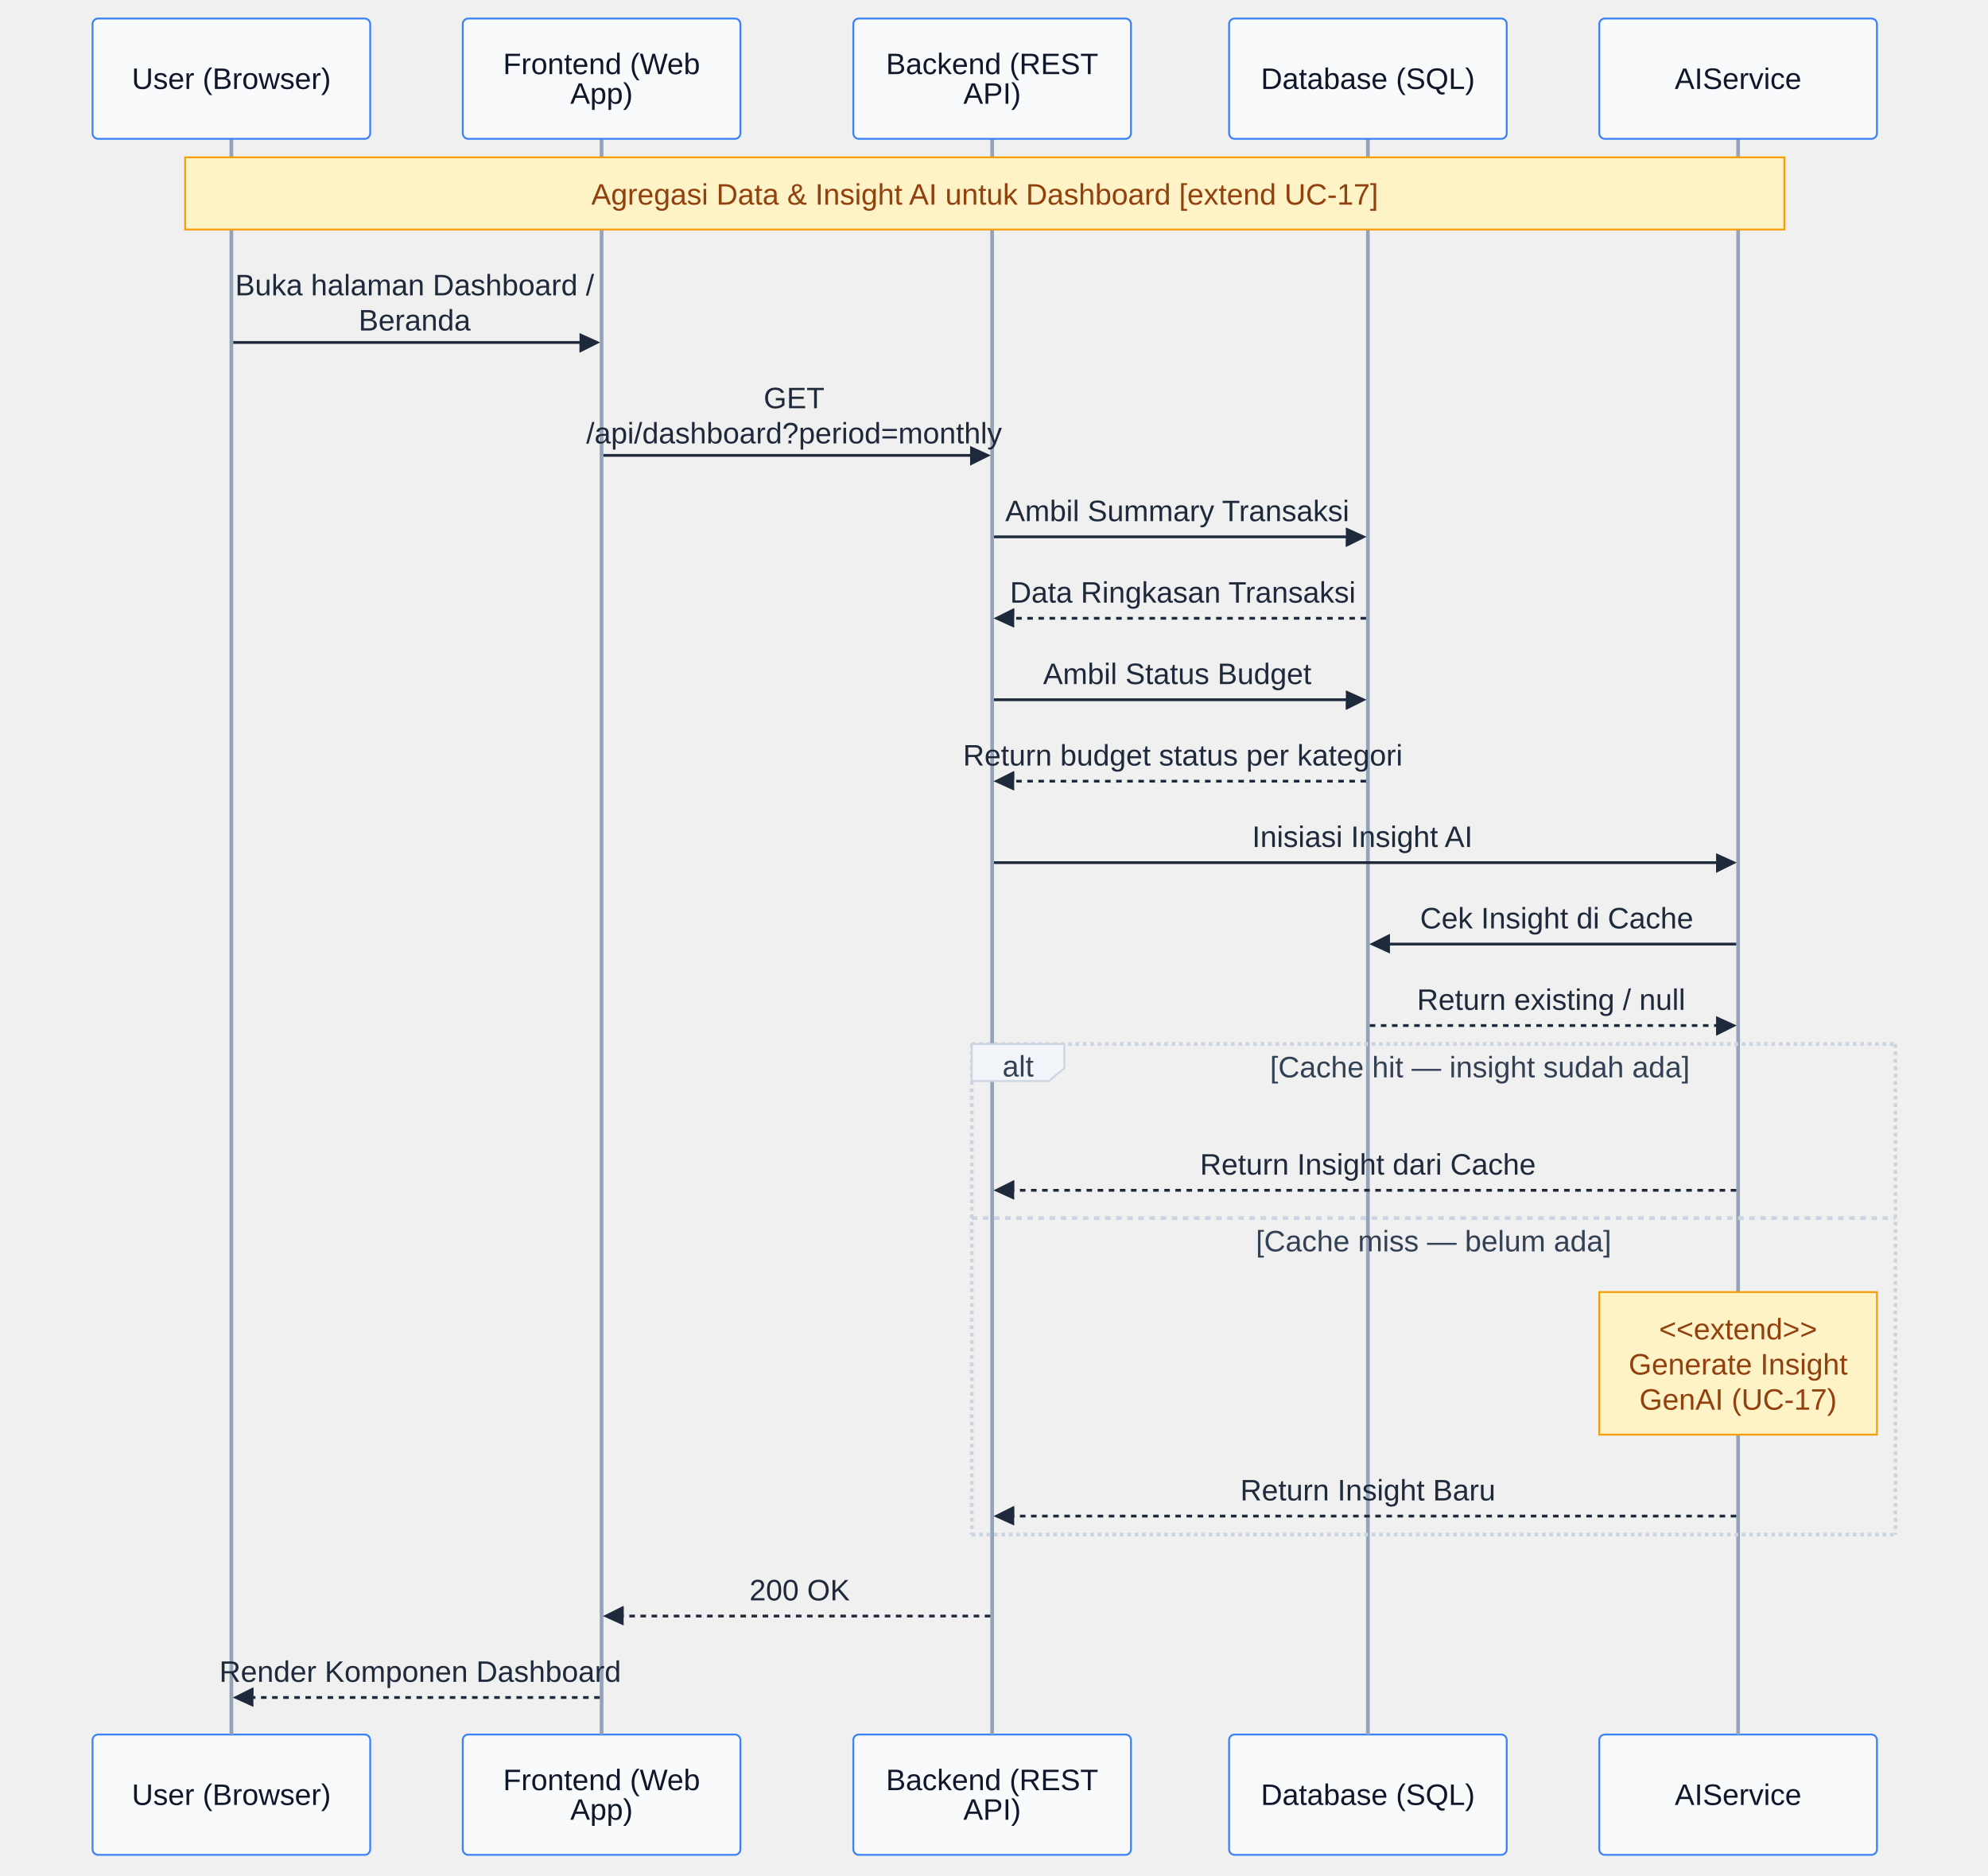
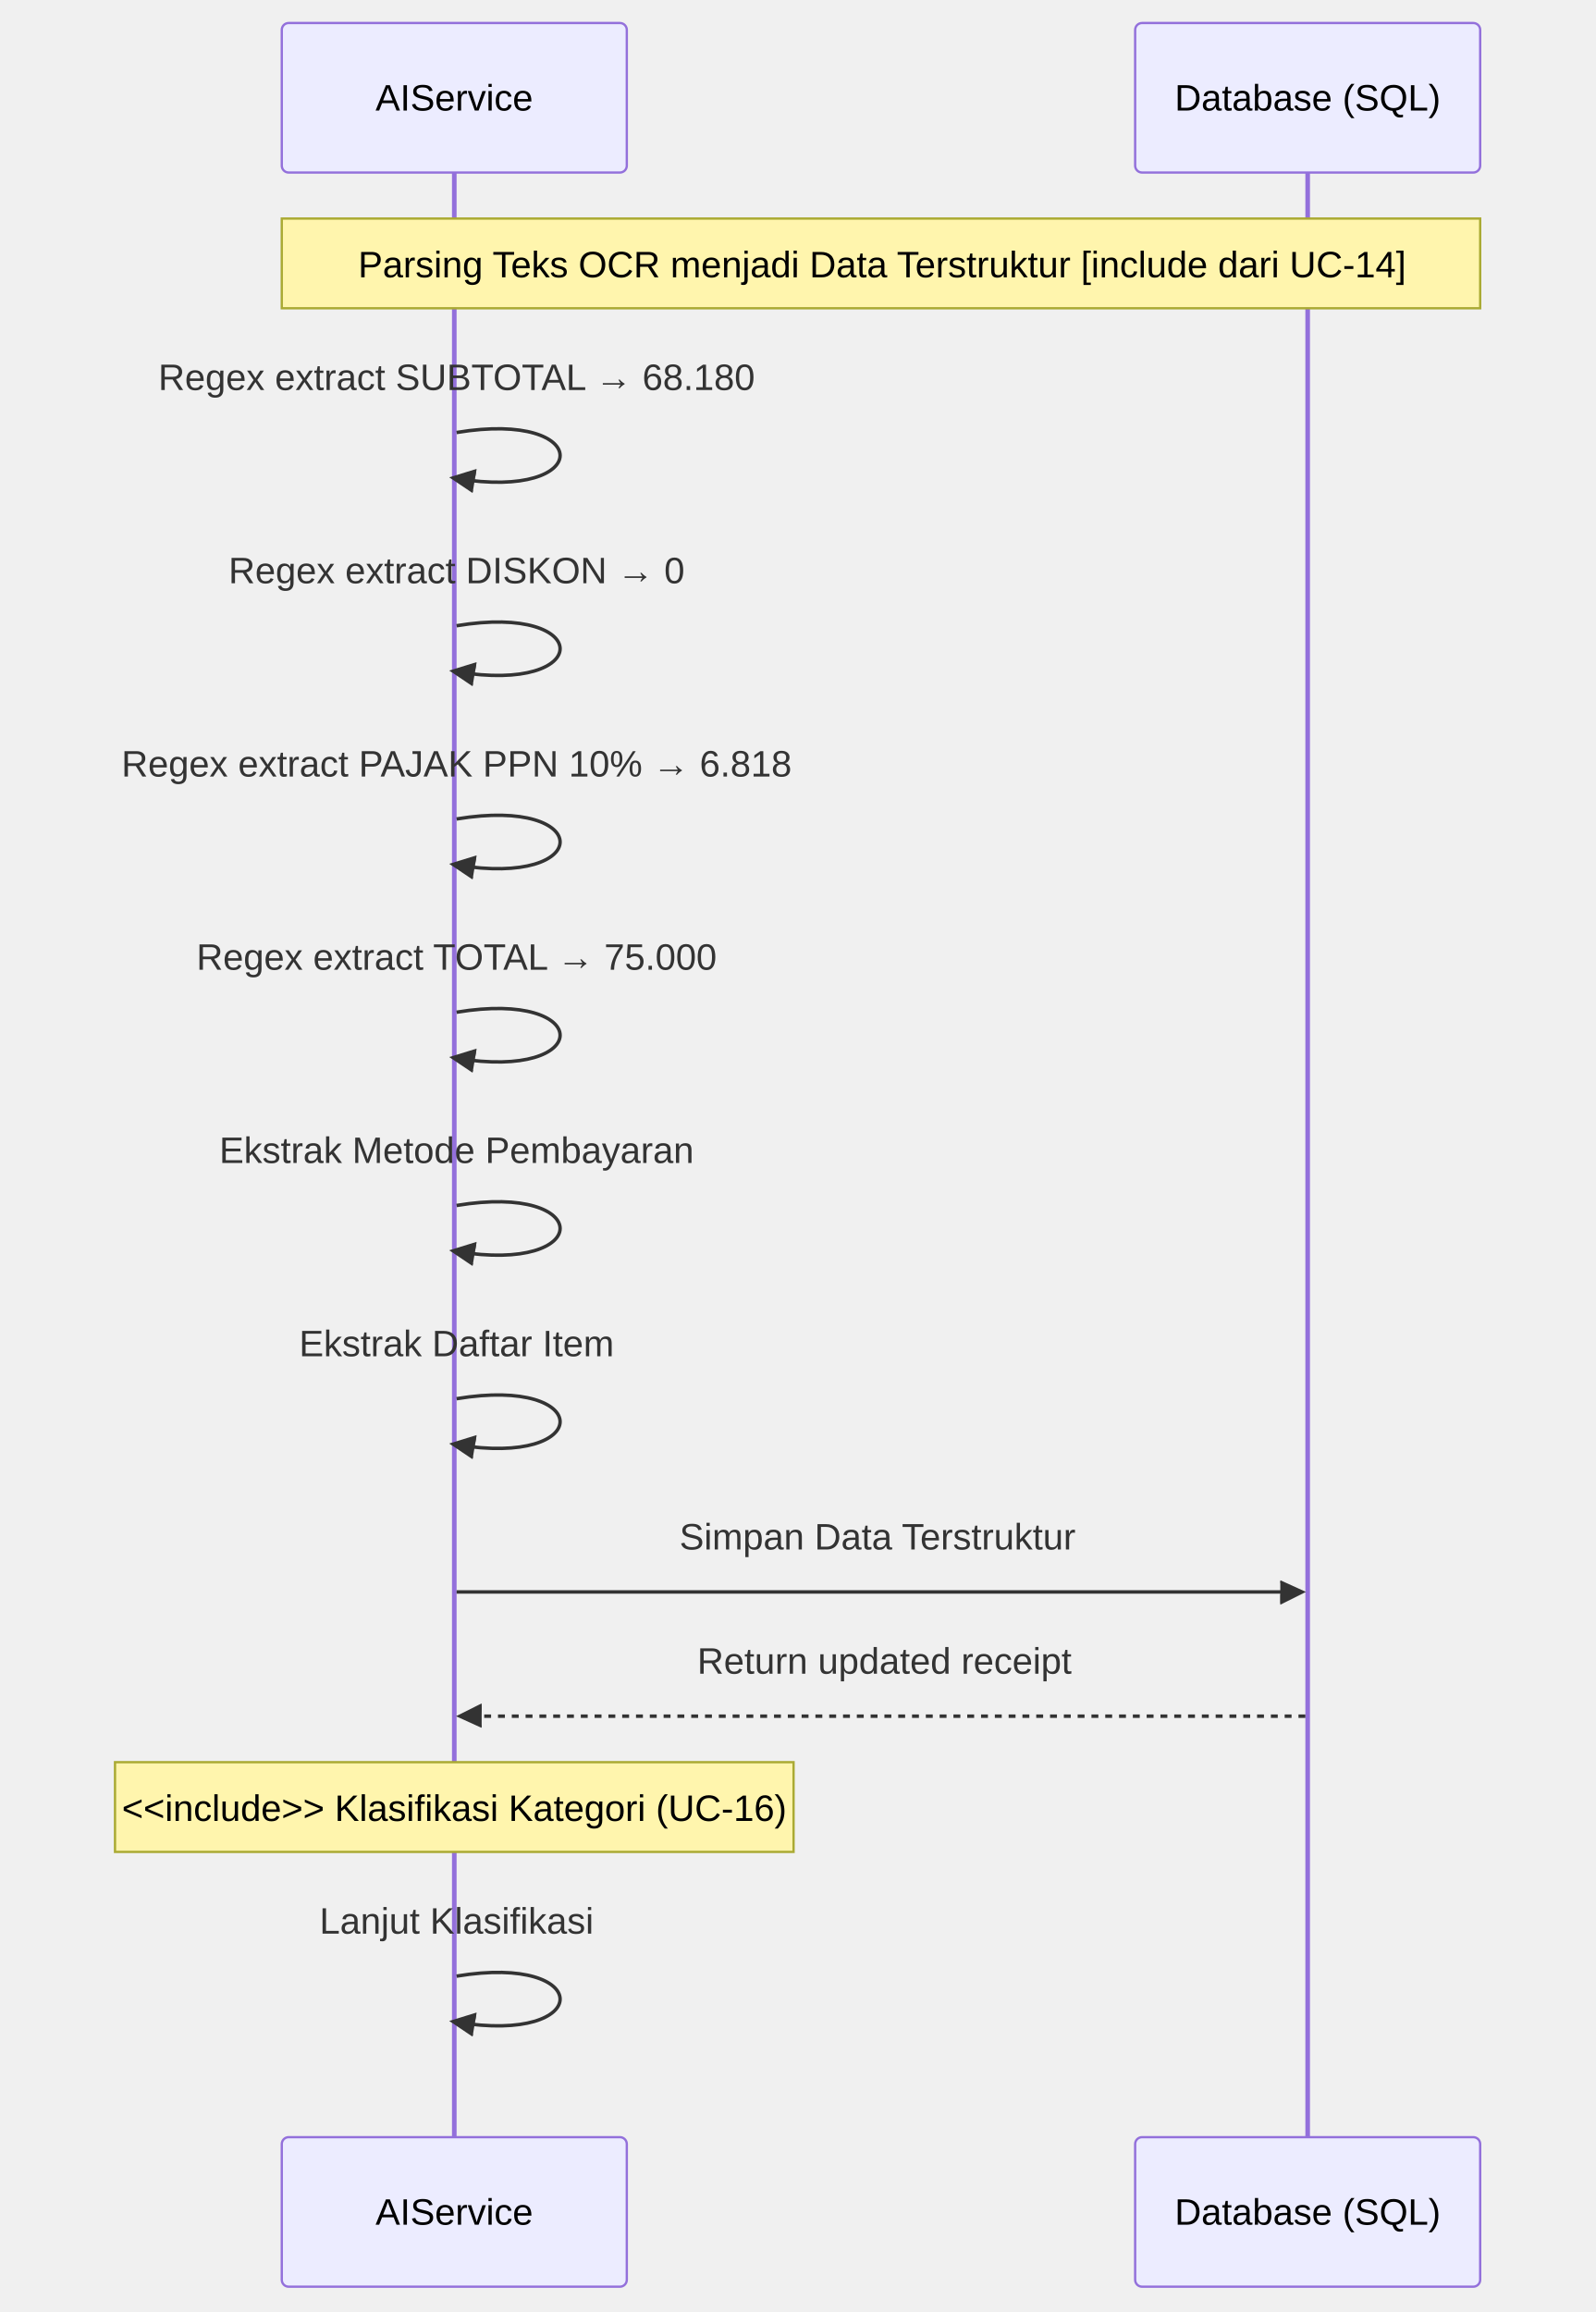
- <svg xmlns="http://www.w3.org/2000/svg" id="my-svg" width="100%" style="max-width: 1074px; background-color: transparent;" viewBox="-50 -10 1074 1013" role="graphics-document document" aria-roledescription="sequence">
+ <svg xmlns="http://www.w3.org/2000/svg" id="my-svg" width="693.5" style="max-width: 693.5px; background-color: transparent;" viewBox="-122.5 -10 693.5 1005" role="graphics-document document" aria-roledescription="sequence">
  <g>
-     <rect x="814" y="927" fill="#eaeaea" stroke="#666" width="150" height="65" name="AI" rx="3" ry="3" class="actor actor-bottom" />
-     <text x="889" y="959.5" dominant-baseline="central" alignment-baseline="central" class="actor actor-box" style="text-anchor: middle; font-size: 16px; font-weight: 400;">
-       <tspan x="889" dy="0">AIService</tspan>
+     <rect x="371" y="919" fill="#eaeaea" stroke="#666" width="150" height="65" name="DB" rx="3" ry="3" class="actor actor-bottom" />
+     <text x="446" y="951.5" dominant-baseline="central" alignment-baseline="central" class="actor actor-box" style="text-anchor: middle; font-size: 16px; font-weight: 400;">
+       <tspan x="446" dy="0">Database (SQL)</tspan>
    </text>
  </g>
  <g>
-     <rect x="614" y="927" fill="#eaeaea" stroke="#666" width="150" height="65" name="DB" rx="3" ry="3" class="actor actor-bottom" />
-     <text x="689" y="959.5" dominant-baseline="central" alignment-baseline="central" class="actor actor-box" style="text-anchor: middle; font-size: 16px; font-weight: 400;">
-       <tspan x="689" dy="0">Database (SQL)</tspan>
+     <rect x="0" y="919" fill="#eaeaea" stroke="#666" width="150" height="65" name="AI" rx="3" ry="3" class="actor actor-bottom" />
+     <text x="75" y="951.5" dominant-baseline="central" alignment-baseline="central" class="actor actor-box" style="text-anchor: middle; font-size: 16px; font-weight: 400;">
+       <tspan x="75" dy="0">AIService</tspan>
    </text>
  </g>
  <g>
-     <rect x="411" y="927" fill="#eaeaea" stroke="#666" width="150" height="65" name="Server" rx="3" ry="3" class="actor actor-bottom" />
-     <text x="486" y="959.5" dominant-baseline="central" alignment-baseline="central" class="actor actor-box" style="text-anchor: middle; font-size: 16px; font-weight: 400;">
-       <tspan x="486" dy="-8">Backend (REST</tspan>
-     </text>
-     <text x="486" y="959.5" dominant-baseline="central" alignment-baseline="central" class="actor actor-box" style="text-anchor: middle; font-size: 16px; font-weight: 400;">
-       <tspan x="486" dy="8">API)</tspan>
-     </text>
-   </g>
-   <g>
-     <rect x="200" y="927" fill="#eaeaea" stroke="#666" width="150" height="65" name="UI" rx="3" ry="3" class="actor actor-bottom" />
-     <text x="275" y="959.5" dominant-baseline="central" alignment-baseline="central" class="actor actor-box" style="text-anchor: middle; font-size: 16px; font-weight: 400;">
-       <tspan x="275" dy="-8">Frontend (Web</tspan>
-     </text>
-     <text x="275" y="959.5" dominant-baseline="central" alignment-baseline="central" class="actor actor-box" style="text-anchor: middle; font-size: 16px; font-weight: 400;">
-       <tspan x="275" dy="8">App)</tspan>
-     </text>
-   </g>
-   <g>
-     <rect x="0" y="927" fill="#eaeaea" stroke="#666" width="150" height="65" name="User" rx="3" ry="3" class="actor actor-bottom" />
-     <text x="75" y="959.5" dominant-baseline="central" alignment-baseline="central" class="actor actor-box" style="text-anchor: middle; font-size: 16px; font-weight: 400;">
-       <tspan x="75" dy="0">User (Browser)</tspan>
-     </text>
-   </g>
-   <g>
-     <line id="actor4" x1="889" y1="65" x2="889" y2="927" class="actor-line 200" stroke-width="0.5px" stroke="#999" name="AI" data-et="life-line" data-id="AI" />
-     <g id="root-4" data-et="participant" data-type="participant" data-id="AI">
-       <rect x="814" y="0" fill="#eaeaea" stroke="#666" width="150" height="65" name="AI" rx="3" ry="3" class="actor actor-top" />
-       <text x="889" y="32.5" dominant-baseline="central" alignment-baseline="central" class="actor actor-box" style="text-anchor: middle; font-size: 16px; font-weight: 400;">
-         <tspan x="889" dy="0">AIService</tspan>
+     <line id="actor1" x1="446" y1="65" x2="446" y2="919" class="actor-line 200" stroke-width="0.5px" stroke="#999" name="DB" data-et="life-line" data-id="DB" />
+     <g id="root-1" data-et="participant" data-type="participant" data-id="DB">
+       <rect x="371" y="0" fill="#eaeaea" stroke="#666" width="150" height="65" name="DB" rx="3" ry="3" class="actor actor-top" />
+       <text x="446" y="32.5" dominant-baseline="central" alignment-baseline="central" class="actor actor-box" style="text-anchor: middle; font-size: 16px; font-weight: 400;">
+         <tspan x="446" dy="0">Database (SQL)</tspan>
      </text>
    </g>
  </g>
  <g>
-     <line id="actor3" x1="689" y1="65" x2="689" y2="927" class="actor-line 200" stroke-width="0.5px" stroke="#999" name="DB" data-et="life-line" data-id="DB" />
-     <g id="root-3" data-et="participant" data-type="participant" data-id="DB">
-       <rect x="614" y="0" fill="#eaeaea" stroke="#666" width="150" height="65" name="DB" rx="3" ry="3" class="actor actor-top" />
-       <text x="689" y="32.5" dominant-baseline="central" alignment-baseline="central" class="actor actor-box" style="text-anchor: middle; font-size: 16px; font-weight: 400;">
-         <tspan x="689" dy="0">Database (SQL)</tspan>
+     <line id="actor0" x1="75" y1="65" x2="75" y2="919" class="actor-line 200" stroke-width="0.5px" stroke="#999" name="AI" data-et="life-line" data-id="AI" />
+     <g id="root-0" data-et="participant" data-type="participant" data-id="AI">
+       <rect x="0" y="0" fill="#eaeaea" stroke="#666" width="150" height="65" name="AI" rx="3" ry="3" class="actor actor-top" />
+       <text x="75" y="32.5" dominant-baseline="central" alignment-baseline="central" class="actor actor-box" style="text-anchor: middle; font-size: 16px; font-weight: 400;">
+         <tspan x="75" dy="0">AIService</tspan>
      </text>
    </g>
  </g>
-   <g>
-     <line id="actor2" x1="486" y1="65" x2="486" y2="927" class="actor-line 200" stroke-width="0.5px" stroke="#999" name="Server" data-et="life-line" data-id="Server" />
-     <g id="root-2" data-et="participant" data-type="participant" data-id="Server">
-       <rect x="411" y="0" fill="#eaeaea" stroke="#666" width="150" height="65" name="Server" rx="3" ry="3" class="actor actor-top" />
-       <text x="486" y="32.5" dominant-baseline="central" alignment-baseline="central" class="actor actor-box" style="text-anchor: middle; font-size: 16px; font-weight: 400;">
-         <tspan x="486" dy="-8">Backend (REST</tspan>
-       </text>
-       <text x="486" y="32.5" dominant-baseline="central" alignment-baseline="central" class="actor actor-box" style="text-anchor: middle; font-size: 16px; font-weight: 400;">
-         <tspan x="486" dy="8">API)</tspan>
-       </text>
-     </g>
-   </g>
-   <g>
-     <line id="actor1" x1="275" y1="65" x2="275" y2="927" class="actor-line 200" stroke-width="0.5px" stroke="#999" name="UI" data-et="life-line" data-id="UI" />
-     <g id="root-1" data-et="participant" data-type="participant" data-id="UI">
-       <rect x="200" y="0" fill="#eaeaea" stroke="#666" width="150" height="65" name="UI" rx="3" ry="3" class="actor actor-top" />
-       <text x="275" y="32.5" dominant-baseline="central" alignment-baseline="central" class="actor actor-box" style="text-anchor: middle; font-size: 16px; font-weight: 400;">
-         <tspan x="275" dy="-8">Frontend (Web</tspan>
-       </text>
-       <text x="275" y="32.5" dominant-baseline="central" alignment-baseline="central" class="actor actor-box" style="text-anchor: middle; font-size: 16px; font-weight: 400;">
-         <tspan x="275" dy="8">App)</tspan>
-       </text>
-     </g>
-   </g>
-   <g>
-     <line id="actor0" x1="75" y1="65" x2="75" y2="927" class="actor-line 200" stroke-width="0.5px" stroke="#999" name="User" data-et="life-line" data-id="User" />
-     <g id="root-0" data-et="participant" data-type="participant" data-id="User">
-       <rect x="0" y="0" fill="#eaeaea" stroke="#666" width="150" height="65" name="User" rx="3" ry="3" class="actor actor-top" />
-       <text x="75" y="32.5" dominant-baseline="central" alignment-baseline="central" class="actor actor-box" style="text-anchor: middle; font-size: 16px; font-weight: 400;">
-         <tspan x="75" dy="0">User (Browser)</tspan>
-       </text>
-     </g>
-   </g>
-   <style>#my-svg{font-family:"trebuchet ms",verdana,arial,sans-serif;font-size:16px;fill:#333;}@keyframes edge-animation-frame{from{stroke-dashoffset:0;}}@keyframes dash{to{stroke-dashoffset:0;}}#my-svg .edge-animation-slow{stroke-dasharray:9,5!important;stroke-dashoffset:900;animation:dash 50s linear infinite;stroke-linecap:round;}#my-svg .edge-animation-fast{stroke-dasharray:9,5!important;stroke-dashoffset:900;animation:dash 20s linear infinite;stroke-linecap:round;}#my-svg .error-icon{fill:#552222;}#my-svg .error-text{fill:#552222;stroke:#552222;}#my-svg .edge-thickness-normal{stroke-width:1px;}#my-svg .edge-thickness-thick{stroke-width:3.5px;}#my-svg .edge-pattern-solid{stroke-dasharray:0;}#my-svg .edge-thickness-invisible{stroke-width:0;fill:none;}#my-svg .edge-pattern-dashed{stroke-dasharray:3;}#my-svg .edge-pattern-dotted{stroke-dasharray:2;}#my-svg .marker{fill:#64748b;stroke:#64748b;}#my-svg .marker.cross{stroke:#64748b;}#my-svg svg{font-family:"trebuchet ms",verdana,arial,sans-serif;font-size:16px;}#my-svg p{margin:0;}#my-svg .actor{stroke:#3b82f6;fill:#f8fafc;stroke-width:1;}#my-svg rect.actor.outer-path[data-look="neo"]{filter:drop-shadow(1px 2px 2px rgba(185, 185, 185, 1));}#my-svg rect.note[data-look="neo"]{stroke:#f59e0b;fill:#fef3c7;filter:drop-shadow(1px 2px 2px rgba(185, 185, 185, 1));}#my-svg text.actor&gt;tspan{fill:#0f172a;stroke:none;}#my-svg .actor-line{stroke:#94a3b8;}#my-svg .innerArc{stroke-width:1.5;stroke-dasharray:none;}#my-svg .messageLine0{stroke-width:1.5;stroke-dasharray:none;stroke:#1e293b;}#my-svg .messageLine1{stroke-width:1.5;stroke-dasharray:2,2;stroke:#1e293b;}#my-svg [id$="-arrowhead"] path{fill:#1e293b;stroke:#1e293b;}#my-svg .sequenceNumber{fill:white;}#my-svg [id$="-sequencenumber"]{fill:#1e293b;}#my-svg [id$="-crosshead"] path{fill:#1e293b;stroke:#1e293b;}#my-svg .messageText{fill:#1e293b;stroke:none;}#my-svg .labelBox{stroke:#cbd5e1;fill:#f1f5f9;filter:none;}#my-svg .labelText,#my-svg .labelText&gt;tspan{fill:#334155;stroke:none;}#my-svg .loopText,#my-svg .loopText&gt;tspan{fill:#334155;stroke:none;}#my-svg .loopLine{stroke-width:2px;stroke-dasharray:2,2;stroke:#cbd5e1;fill:#cbd5e1;}#my-svg .note{stroke:#f59e0b;fill:#fef3c7;}#my-svg .noteText,#my-svg .noteText&gt;tspan{fill:#92400e;stroke:none;font-weight:normal;}#my-svg .activation0{fill:#ede9fe;stroke:#7c3aed;}#my-svg .activation1{fill:#ede9fe;stroke:#7c3aed;}#my-svg .activation2{fill:#ede9fe;stroke:#7c3aed;}#my-svg .actorPopupMenu{position:absolute;}#my-svg .actorPopupMenuPanel{position:absolute;fill:#f8fafc;box-shadow:0px 8px 16px 0px rgba(0,0,0,0.2);filter:drop-shadow(3px 5px 2px rgb(0 0 0 / 0.4));}#my-svg .actor-man circle,#my-svg line{fill:#f8fafc;stroke-width:2px;}#my-svg g rect.rect{filter:drop-shadow(1px 2px 2px rgba(185, 185, 185, 1));stroke:#9370DB;}#my-svg .node .neo-node{stroke:#9370DB;}#my-svg [data-look="neo"].node rect,#my-svg [data-look="neo"].cluster rect,#my-svg [data-look="neo"].node polygon{stroke:#9370DB;filter:drop-shadow(1px 2px 2px rgba(185, 185, 185, 1));}#my-svg [data-look="neo"].node path{stroke:#9370DB;stroke-width:1px;}#my-svg [data-look="neo"].node .outer-path{filter:drop-shadow(1px 2px 2px rgba(185, 185, 185, 1));}#my-svg [data-look="neo"].node .neo-line path{stroke:#9370DB;filter:none;}#my-svg [data-look="neo"].node circle{stroke:#9370DB;filter:drop-shadow(1px 2px 2px rgba(185, 185, 185, 1));}#my-svg [data-look="neo"].node circle .state-start{fill:#000000;}#my-svg [data-look="neo"].icon-shape .icon{fill:#9370DB;filter:drop-shadow(1px 2px 2px rgba(185, 185, 185, 1));}#my-svg [data-look="neo"].icon-shape .icon-neo path{stroke:#9370DB;filter:drop-shadow(1px 2px 2px rgba(185, 185, 185, 1));}#my-svg :root{--mermaid-font-family:"trebuchet ms",verdana,arial,sans-serif;}</style>
+   <style>#my-svg{font-family:"trebuchet ms",verdana,arial,sans-serif;font-size:16px;fill:#333;}@keyframes edge-animation-frame{from{stroke-dashoffset:0;}}@keyframes dash{to{stroke-dashoffset:0;}}#my-svg .edge-animation-slow{stroke-dasharray:9,5!important;stroke-dashoffset:900;animation:dash 50s linear infinite;stroke-linecap:round;}#my-svg .edge-animation-fast{stroke-dasharray:9,5!important;stroke-dashoffset:900;animation:dash 20s linear infinite;stroke-linecap:round;}#my-svg .error-icon{fill:#552222;}#my-svg .error-text{fill:#552222;stroke:#552222;}#my-svg .edge-thickness-normal{stroke-width:1px;}#my-svg .edge-thickness-thick{stroke-width:3.5px;}#my-svg .edge-pattern-solid{stroke-dasharray:0;}#my-svg .edge-thickness-invisible{stroke-width:0;fill:none;}#my-svg .edge-pattern-dashed{stroke-dasharray:3;}#my-svg .edge-pattern-dotted{stroke-dasharray:2;}#my-svg .marker{fill:#333333;stroke:#333333;}#my-svg .marker.cross{stroke:#333333;}#my-svg svg{font-family:"trebuchet ms",verdana,arial,sans-serif;font-size:16px;}#my-svg p{margin:0;}#my-svg .actor{stroke:#9370DB;fill:#ECECFF;stroke-width:1;}#my-svg rect.actor.outer-path[data-look="neo"]{filter:drop-shadow(1px 2px 2px rgba(185, 185, 185, 1));}#my-svg rect.note[data-look="neo"]{stroke:#aaaa33;fill:#fff5ad;filter:drop-shadow(1px 2px 2px rgba(185, 185, 185, 1));}#my-svg text.actor&gt;tspan{fill:black;stroke:none;}#my-svg .actor-line{stroke:#9370DB;}#my-svg .innerArc{stroke-width:1.5;stroke-dasharray:none;}#my-svg .messageLine0{stroke-width:1.5;stroke-dasharray:none;stroke:#333;}#my-svg .messageLine1{stroke-width:1.5;stroke-dasharray:2,2;stroke:#333;}#my-svg [id$="-arrowhead"] path{fill:#333;stroke:#333;}#my-svg .sequenceNumber{fill:white;}#my-svg [id$="-sequencenumber"]{fill:#333;}#my-svg [id$="-crosshead"] path{fill:#333;stroke:#333;}#my-svg .messageText{fill:#333;stroke:none;}#my-svg .labelBox{stroke:#9370DB;fill:#ECECFF;filter:none;}#my-svg .labelText,#my-svg .labelText&gt;tspan{fill:black;stroke:none;}#my-svg .loopText,#my-svg .loopText&gt;tspan{fill:#991b1b;stroke:none;}#my-svg .loopLine{stroke-width:2px;stroke-dasharray:2,2;stroke:#9370DB;fill:#9370DB;}#my-svg .note{stroke:#aaaa33;fill:#fff5ad;}#my-svg .noteText,#my-svg .noteText&gt;tspan{fill:black;stroke:none;font-weight:normal;}#my-svg .activation0{fill:#f4f4f4;stroke:#666;}#my-svg .activation1{fill:#f4f4f4;stroke:#666;}#my-svg .activation2{fill:#f4f4f4;stroke:#666;}#my-svg .actorPopupMenu{position:absolute;}#my-svg .actorPopupMenuPanel{position:absolute;fill:#ECECFF;box-shadow:0px 8px 16px 0px rgba(0,0,0,0.2);filter:drop-shadow(3px 5px 2px rgb(0 0 0 / 0.4));}#my-svg .actor-man circle,#my-svg line{fill:#ECECFF;stroke-width:2px;}#my-svg g rect.rect{filter:drop-shadow(1px 2px 2px rgba(185, 185, 185, 1));stroke:#9370DB;}#my-svg .node .neo-node{stroke:#9370DB;}#my-svg [data-look="neo"].node rect,#my-svg [data-look="neo"].cluster rect,#my-svg [data-look="neo"].node polygon{stroke:#9370DB;filter:drop-shadow(1px 2px 2px rgba(185, 185, 185, 1));}#my-svg [data-look="neo"].node path{stroke:#9370DB;stroke-width:1px;}#my-svg [data-look="neo"].node .outer-path{filter:drop-shadow(1px 2px 2px rgba(185, 185, 185, 1));}#my-svg [data-look="neo"].node .neo-line path{stroke:#9370DB;filter:none;}#my-svg [data-look="neo"].node circle{stroke:#9370DB;filter:drop-shadow(1px 2px 2px rgba(185, 185, 185, 1));}#my-svg [data-look="neo"].node circle .state-start{fill:#000000;}#my-svg [data-look="neo"].icon-shape .icon{fill:#9370DB;filter:drop-shadow(1px 2px 2px rgba(185, 185, 185, 1));}#my-svg [data-look="neo"].icon-shape .icon-neo path{stroke:#9370DB;filter:drop-shadow(1px 2px 2px rgba(185, 185, 185, 1));}#my-svg :root{--mermaid-font-family:"trebuchet ms",verdana,arial,sans-serif;}</style>
  <g />
  <defs>
    <symbol id="my-svg-computer" width="24" height="24">
      <path transform="scale(.5)" d="M2 2v13h20v-13h-20zm18 11h-16v-9h16v9zm-10.228 6l.466-1h3.524l.467 1h-4.457zm14.228 3h-24l2-6h2.104l-1.33 4h18.45l-1.297-4h2.073l2 6zm-5-10h-14v-7h14v7z" />
    </symbol>
  </defs>
  <defs>
    <symbol id="my-svg-database" fill-rule="evenodd" clip-rule="evenodd">
      <path transform="scale(.5)" d="M12.258.001l.256.004.255.005.253.008.251.01.249.012.247.015.246.016.242.019.241.02.239.023.236.024.233.027.231.028.229.031.225.032.223.034.22.036.217.038.214.04.211.041.208.043.205.045.201.046.198.048.194.05.191.051.187.053.183.054.18.056.175.057.172.059.168.06.163.061.16.063.155.064.15.066.074.033.073.033.071.034.07.034.069.035.068.035.067.035.066.035.064.036.064.036.062.036.06.036.06.037.058.037.058.037.055.038.055.038.053.038.052.038.051.039.05.039.048.039.047.039.045.04.044.04.043.04.041.04.04.041.039.041.037.041.036.041.034.041.033.042.032.042.03.042.029.042.027.042.026.043.024.043.023.043.021.043.02.043.018.044.017.043.015.044.013.044.012.044.011.045.009.044.007.045.006.045.004.045.002.045.001.045v17l-.001.045-.002.045-.004.045-.006.045-.007.045-.009.044-.011.045-.012.044-.013.044-.015.044-.017.043-.018.044-.02.043-.021.043-.023.043-.024.043-.026.043-.027.042-.029.042-.03.042-.032.042-.033.042-.034.041-.036.041-.037.041-.039.041-.04.041-.041.04-.043.04-.044.04-.045.04-.047.039-.048.039-.05.039-.051.039-.052.038-.053.038-.055.038-.055.038-.058.037-.058.037-.06.037-.06.036-.062.036-.064.036-.064.036-.066.035-.067.035-.068.035-.069.035-.07.034-.071.034-.073.033-.074.033-.15.066-.155.064-.16.063-.163.061-.168.06-.172.059-.175.057-.18.056-.183.054-.187.053-.191.051-.194.05-.198.048-.201.046-.205.045-.208.043-.211.041-.214.04-.217.038-.22.036-.223.034-.225.032-.229.031-.231.028-.233.027-.236.024-.239.023-.241.02-.242.019-.246.016-.247.015-.249.012-.251.01-.253.008-.255.005-.256.004-.258.001-.258-.001-.256-.004-.255-.005-.253-.008-.251-.01-.249-.012-.247-.015-.245-.016-.243-.019-.241-.02-.238-.023-.236-.024-.234-.027-.231-.028-.228-.031-.226-.032-.223-.034-.22-.036-.217-.038-.214-.04-.211-.041-.208-.043-.204-.045-.201-.046-.198-.048-.195-.05-.19-.051-.187-.053-.184-.054-.179-.056-.176-.057-.172-.059-.167-.06-.164-.061-.159-.063-.155-.064-.151-.066-.074-.033-.072-.033-.072-.034-.07-.034-.069-.035-.068-.035-.067-.035-.066-.035-.064-.036-.063-.036-.062-.036-.061-.036-.06-.037-.058-.037-.057-.037-.056-.038-.055-.038-.053-.038-.052-.038-.051-.039-.049-.039-.049-.039-.046-.039-.046-.04-.044-.04-.043-.04-.041-.04-.04-.041-.039-.041-.037-.041-.036-.041-.034-.041-.033-.042-.032-.042-.03-.042-.029-.042-.027-.042-.026-.043-.024-.043-.023-.043-.021-.043-.02-.043-.018-.044-.017-.043-.015-.044-.013-.044-.012-.044-.011-.045-.009-.044-.007-.045-.006-.045-.004-.045-.002-.045-.001-.045v-17l.001-.045.002-.045.004-.045.006-.045.007-.045.009-.044.011-.045.012-.044.013-.044.015-.044.017-.043.018-.044.02-.043.021-.043.023-.043.024-.043.026-.043.027-.042.029-.042.03-.042.032-.042.033-.042.034-.041.036-.041.037-.041.039-.041.04-.041.041-.04.043-.04.044-.04.046-.04.046-.039.049-.039.049-.039.051-.039.052-.038.053-.038.055-.038.056-.038.057-.037.058-.037.06-.037.061-.036.062-.036.063-.036.064-.036.066-.035.067-.035.068-.035.069-.035.07-.034.072-.034.072-.033.074-.033.151-.066.155-.064.159-.063.164-.061.167-.06.172-.059.176-.057.179-.056.184-.054.187-.053.19-.051.195-.05.198-.048.201-.046.204-.045.208-.043.211-.041.214-.04.217-.038.22-.036.223-.034.226-.032.228-.031.231-.028.234-.027.236-.024.238-.023.241-.02.243-.019.245-.016.247-.015.249-.012.251-.01.253-.008.255-.005.256-.004.258-.001.258.001zm-9.258 20.499v.01l.001.021.003.021.004.022.005.021.006.022.007.022.009.023.01.022.011.023.012.023.013.023.015.023.016.024.017.023.018.024.019.024.021.024.022.025.023.024.024.025.052.049.056.05.061.051.066.051.07.051.075.051.079.052.084.052.088.052.092.052.097.052.102.051.105.052.11.052.114.051.119.051.123.051.127.05.131.05.135.05.139.048.144.049.147.047.152.047.155.047.16.045.163.045.167.043.171.043.176.041.178.041.183.039.187.039.19.037.194.035.197.035.202.033.204.031.209.03.212.029.216.027.219.025.222.024.226.021.23.02.233.018.236.016.24.015.243.012.246.01.249.008.253.005.256.004.259.001.26-.001.257-.004.254-.005.25-.008.247-.011.244-.012.241-.014.237-.016.233-.018.231-.021.226-.021.224-.024.22-.026.216-.027.212-.028.21-.031.205-.031.202-.034.198-.034.194-.036.191-.037.187-.039.183-.04.179-.04.175-.042.172-.043.168-.044.163-.045.16-.046.155-.046.152-.047.148-.048.143-.049.139-.049.136-.05.131-.05.126-.05.123-.051.118-.052.114-.051.11-.052.106-.052.101-.052.096-.052.092-.052.088-.053.083-.051.079-.052.074-.052.07-.051.065-.051.06-.051.056-.05.051-.05.023-.024.023-.025.021-.024.02-.024.019-.024.018-.024.017-.024.015-.023.014-.024.013-.023.012-.023.01-.023.01-.022.008-.022.006-.022.006-.022.004-.022.004-.021.001-.021.001-.021v-4.127l-.077.055-.08.053-.083.054-.085.053-.087.052-.09.052-.093.051-.095.05-.097.05-.1.049-.102.049-.105.048-.106.047-.109.047-.111.046-.114.045-.115.045-.118.044-.12.043-.122.042-.124.042-.126.041-.128.04-.13.04-.132.038-.134.038-.135.037-.138.037-.139.035-.142.035-.143.034-.144.033-.147.032-.148.031-.15.03-.151.03-.153.029-.154.027-.156.027-.158.026-.159.025-.161.024-.162.023-.163.022-.165.021-.166.02-.167.019-.169.018-.169.017-.171.016-.173.015-.173.014-.175.013-.175.012-.177.011-.178.01-.179.008-.179.008-.181.006-.182.005-.182.004-.184.003-.184.002h-.37l-.184-.002-.184-.003-.182-.004-.182-.005-.181-.006-.179-.008-.179-.008-.178-.01-.176-.011-.176-.012-.175-.013-.173-.014-.172-.015-.171-.016-.17-.017-.169-.018-.167-.019-.166-.02-.165-.021-.163-.022-.162-.023-.161-.024-.159-.025-.157-.026-.156-.027-.155-.027-.153-.029-.151-.03-.15-.03-.148-.031-.146-.032-.145-.033-.143-.034-.141-.035-.14-.035-.137-.037-.136-.037-.134-.038-.132-.038-.13-.04-.128-.04-.126-.041-.124-.042-.122-.042-.12-.044-.117-.043-.116-.045-.113-.045-.112-.046-.109-.047-.106-.047-.105-.048-.102-.049-.1-.049-.097-.05-.095-.05-.093-.052-.09-.051-.087-.052-.085-.053-.083-.054-.08-.054-.077-.054v4.127zm0-5.654v.011l.001.021.003.021.004.021.005.022.006.022.007.022.009.022.01.022.011.023.012.023.013.023.015.024.016.023.017.024.018.024.019.024.021.024.022.024.023.025.024.024.052.05.056.05.061.05.066.051.07.051.075.052.079.051.084.052.088.052.092.052.097.052.102.052.105.052.11.051.114.051.119.052.123.05.127.051.131.05.135.049.139.049.144.048.147.048.152.047.155.046.16.045.163.045.167.044.171.042.176.042.178.04.183.04.187.038.19.037.194.036.197.034.202.033.204.032.209.03.212.028.216.027.219.025.222.024.226.022.23.02.233.018.236.016.24.014.243.012.246.01.249.008.253.006.256.003.259.001.26-.001.257-.003.254-.006.25-.008.247-.01.244-.012.241-.015.237-.016.233-.018.231-.02.226-.022.224-.024.22-.025.216-.027.212-.029.21-.03.205-.032.202-.033.198-.035.194-.036.191-.037.187-.039.183-.039.179-.041.175-.042.172-.043.168-.044.163-.045.16-.045.155-.047.152-.047.148-.048.143-.048.139-.05.136-.049.131-.05.126-.051.123-.051.118-.051.114-.052.11-.052.106-.052.101-.052.096-.052.092-.052.088-.052.083-.052.079-.052.074-.051.07-.052.065-.051.06-.05.056-.051.051-.049.023-.025.023-.024.021-.025.02-.024.019-.024.018-.024.017-.024.015-.023.014-.023.013-.024.012-.022.01-.023.01-.023.008-.022.006-.022.006-.022.004-.021.004-.022.001-.021.001-.021v-4.139l-.077.054-.08.054-.083.054-.085.052-.087.053-.09.051-.093.051-.095.051-.097.05-.1.049-.102.049-.105.048-.106.047-.109.047-.111.046-.114.045-.115.044-.118.044-.12.044-.122.042-.124.042-.126.041-.128.04-.13.039-.132.039-.134.038-.135.037-.138.036-.139.036-.142.035-.143.033-.144.033-.147.033-.148.031-.15.03-.151.03-.153.028-.154.028-.156.027-.158.026-.159.025-.161.024-.162.023-.163.022-.165.021-.166.02-.167.019-.169.018-.169.017-.171.016-.173.015-.173.014-.175.013-.175.012-.177.011-.178.009-.179.009-.179.007-.181.007-.182.005-.182.004-.184.003-.184.002h-.37l-.184-.002-.184-.003-.182-.004-.182-.005-.181-.007-.179-.007-.179-.009-.178-.009-.176-.011-.176-.012-.175-.013-.173-.014-.172-.015-.171-.016-.17-.017-.169-.018-.167-.019-.166-.02-.165-.021-.163-.022-.162-.023-.161-.024-.159-.025-.157-.026-.156-.027-.155-.028-.153-.028-.151-.03-.15-.03-.148-.031-.146-.033-.145-.033-.143-.033-.141-.035-.14-.036-.137-.036-.136-.037-.134-.038-.132-.039-.13-.039-.128-.04-.126-.041-.124-.042-.122-.043-.12-.043-.117-.044-.116-.044-.113-.046-.112-.046-.109-.046-.106-.047-.105-.048-.102-.049-.1-.049-.097-.05-.095-.051-.093-.051-.09-.051-.087-.053-.085-.052-.083-.054-.08-.054-.077-.054v4.139zm0-5.666v.011l.001.02.003.022.004.021.005.022.006.021.007.022.009.023.01.022.011.023.012.023.013.023.015.023.016.024.017.024.018.023.019.024.021.025.022.024.023.024.024.025.052.05.056.05.061.05.066.051.07.051.075.052.079.051.084.052.088.052.092.052.097.052.102.052.105.051.11.052.114.051.119.051.123.051.127.05.131.05.135.05.139.049.144.048.147.048.152.047.155.046.16.045.163.045.167.043.171.043.176.042.178.04.183.04.187.038.19.037.194.036.197.034.202.033.204.032.209.03.212.028.216.027.219.025.222.024.226.021.23.02.233.018.236.017.24.014.243.012.246.01.249.008.253.006.256.003.259.001.26-.001.257-.003.254-.006.25-.008.247-.01.244-.013.241-.014.237-.016.233-.018.231-.02.226-.022.224-.024.22-.025.216-.027.212-.029.21-.03.205-.032.202-.033.198-.035.194-.036.191-.037.187-.039.183-.039.179-.041.175-.042.172-.043.168-.044.163-.045.16-.045.155-.047.152-.047.148-.048.143-.049.139-.049.136-.049.131-.051.126-.05.123-.051.118-.052.114-.051.11-.052.106-.052.101-.052.096-.052.092-.052.088-.052.083-.052.079-.052.074-.052.07-.051.065-.051.06-.051.056-.05.051-.049.023-.025.023-.025.021-.024.02-.024.019-.024.018-.024.017-.024.015-.023.014-.024.013-.023.012-.023.01-.022.01-.023.008-.022.006-.022.006-.022.004-.022.004-.021.001-.021.001-.021v-4.153l-.077.054-.08.054-.083.053-.085.053-.087.053-.09.051-.093.051-.095.051-.097.05-.1.049-.102.048-.105.048-.106.048-.109.046-.111.046-.114.046-.115.044-.118.044-.12.043-.122.043-.124.042-.126.041-.128.04-.13.039-.132.039-.134.038-.135.037-.138.036-.139.036-.142.034-.143.034-.144.033-.147.032-.148.032-.15.03-.151.03-.153.028-.154.028-.156.027-.158.026-.159.024-.161.024-.162.023-.163.023-.165.021-.166.02-.167.019-.169.018-.169.017-.171.016-.173.015-.173.014-.175.013-.175.012-.177.01-.178.01-.179.009-.179.007-.181.006-.182.006-.182.004-.184.003-.184.001-.185.001-.185-.001-.184-.001-.184-.003-.182-.004-.182-.006-.181-.006-.179-.007-.179-.009-.178-.01-.176-.01-.176-.012-.175-.013-.173-.014-.172-.015-.171-.016-.17-.017-.169-.018-.167-.019-.166-.02-.165-.021-.163-.023-.162-.023-.161-.024-.159-.024-.157-.026-.156-.027-.155-.028-.153-.028-.151-.03-.15-.03-.148-.032-.146-.032-.145-.033-.143-.034-.141-.034-.14-.036-.137-.036-.136-.037-.134-.038-.132-.039-.13-.039-.128-.041-.126-.041-.124-.041-.122-.043-.12-.043-.117-.044-.116-.044-.113-.046-.112-.046-.109-.046-.106-.048-.105-.048-.102-.048-.1-.05-.097-.049-.095-.051-.093-.051-.09-.052-.087-.052-.085-.053-.083-.053-.08-.054-.077-.054v4.153zm8.74-8.179l-.257.004-.254.005-.25.008-.247.011-.244.012-.241.014-.237.016-.233.018-.231.021-.226.022-.224.023-.22.026-.216.027-.212.028-.21.031-.205.032-.202.033-.198.034-.194.036-.191.038-.187.038-.183.04-.179.041-.175.042-.172.043-.168.043-.163.045-.16.046-.155.046-.152.048-.148.048-.143.048-.139.049-.136.05-.131.05-.126.051-.123.051-.118.051-.114.052-.11.052-.106.052-.101.052-.096.052-.092.052-.088.052-.083.052-.079.052-.074.051-.07.052-.065.051-.06.05-.056.05-.051.05-.023.025-.023.024-.021.024-.02.025-.019.024-.018.024-.017.023-.015.024-.014.023-.013.023-.012.023-.01.023-.01.022-.008.022-.006.023-.006.021-.004.022-.004.021-.001.021-.001.021.001.021.001.021.004.021.004.022.006.021.006.023.008.022.01.022.01.023.012.023.013.023.014.023.015.024.017.023.018.024.019.024.02.025.021.024.023.024.023.025.051.05.056.05.06.05.065.051.07.052.074.051.079.052.083.052.088.052.092.052.096.052.101.052.106.052.11.052.114.052.118.051.123.051.126.051.131.05.136.05.139.049.143.048.148.048.152.048.155.046.16.046.163.045.168.043.172.043.175.042.179.041.183.04.187.038.191.038.194.036.198.034.202.033.205.032.21.031.212.028.216.027.22.026.224.023.226.022.231.021.233.018.237.016.241.014.244.012.247.011.25.008.254.005.257.004.26.001.26-.001.257-.004.254-.005.25-.008.247-.011.244-.012.241-.014.237-.016.233-.018.231-.021.226-.022.224-.023.22-.026.216-.027.212-.028.21-.031.205-.032.202-.033.198-.034.194-.036.191-.038.187-.038.183-.04.179-.041.175-.042.172-.043.168-.043.163-.045.16-.046.155-.046.152-.048.148-.048.143-.048.139-.049.136-.05.131-.05.126-.051.123-.051.118-.051.114-.052.11-.052.106-.052.101-.052.096-.052.092-.052.088-.052.083-.052.079-.052.074-.051.07-.052.065-.051.06-.05.056-.05.051-.05.023-.025.023-.024.021-.024.02-.025.019-.024.018-.024.017-.023.015-.024.014-.023.013-.023.012-.023.01-.023.01-.022.008-.022.006-.023.006-.021.004-.022.004-.021.001-.021.001-.021-.001-.021-.001-.021-.004-.021-.004-.022-.006-.021-.006-.023-.008-.022-.01-.022-.01-.023-.012-.023-.013-.023-.014-.023-.015-.024-.017-.023-.018-.024-.019-.024-.02-.025-.021-.024-.023-.024-.023-.025-.051-.05-.056-.05-.06-.05-.065-.051-.07-.052-.074-.051-.079-.052-.083-.052-.088-.052-.092-.052-.096-.052-.101-.052-.106-.052-.11-.052-.114-.052-.118-.051-.123-.051-.126-.051-.131-.05-.136-.05-.139-.049-.143-.048-.148-.048-.152-.048-.155-.046-.16-.046-.163-.045-.168-.043-.172-.043-.175-.042-.179-.041-.183-.04-.187-.038-.191-.038-.194-.036-.198-.034-.202-.033-.205-.032-.21-.031-.212-.028-.216-.027-.22-.026-.224-.023-.226-.022-.231-.021-.233-.018-.237-.016-.241-.014-.244-.012-.247-.011-.25-.008-.254-.005-.257-.004-.26-.001-.26.001z" />
    </symbol>
  </defs>
  <defs>
    <symbol id="my-svg-clock" width="24" height="24">
      <path transform="scale(.5)" d="M12 2c5.514 0 10 4.486 10 10s-4.486 10-10 10-10-4.486-10-10 4.486-10 10-10zm0-2c-6.627 0-12 5.373-12 12s5.373 12 12 12 12-5.373 12-12-5.373-12-12-12zm5.848 12.459c.202.038.202.333.001.372-1.907.361-6.045 1.111-6.547 1.111-.719 0-1.301-.582-1.301-1.301 0-.512.77-5.447 1.125-7.445.034-.192.312-.181.343.014l.985 6.238 5.394 1.011z" />
    </symbol>
  </defs>
  <defs>
    <marker id="my-svg-arrowhead" refX="7.9" refY="5" markerUnits="userSpaceOnUse" markerWidth="12" markerHeight="12" orient="auto-start-reverse">
      <path d="M -1 0 L 10 5 L 0 10 z" />
    </marker>
  </defs>
  <defs>
    <marker id="my-svg-crosshead" markerWidth="15" markerHeight="8" orient="auto" refX="4" refY="4.5">
      <path fill="none" stroke="#000000" stroke-width="1pt" d="M 1,2 L 6,7 M 6,2 L 1,7" style="stroke-dasharray: 0, 0;" />
    </marker>
  </defs>
  <defs>
    <marker id="my-svg-filled-head" refX="15.5" refY="7" markerWidth="20" markerHeight="28" orient="auto">
      <path d="M 18,7 L9,13 L14,7 L9,1 Z" />
    </marker>
  </defs>
  <defs>
    <marker id="my-svg-sequencenumber" refX="15" refY="15" markerWidth="60" markerHeight="40" orient="auto">
      <circle cx="15" cy="15" r="6" />
    </marker>
  </defs>
  <defs>
    <marker id="my-svg-solidTopArrowHead" refX="7.9" refY="7.25" markerUnits="userSpaceOnUse" markerWidth="12" markerHeight="12" orient="auto-start-reverse">
      <path d="M 0 0 L 10 8 L 0 8 z" />
    </marker>
  </defs>
  <defs>
    <marker id="my-svg-solidBottomArrowHead" refX="7.9" refY="0.75" markerUnits="userSpaceOnUse" markerWidth="12" markerHeight="12" orient="auto-start-reverse">
      <path d="M 0 0 L 10 0 L 0 8 z" />
    </marker>
  </defs>
  <defs>
    <marker id="my-svg-stickTopArrowHead" refX="7.5" refY="7" markerUnits="userSpaceOnUse" markerWidth="12" markerHeight="12" orient="auto-start-reverse">
      <path d="M 0 0 L 7 7" stroke="black" stroke-width="1.5" fill="none" />
    </marker>
  </defs>
  <defs>
    <marker id="my-svg-stickBottomArrowHead" refX="7.5" refY="0" markerUnits="userSpaceOnUse" markerWidth="12" markerHeight="12" orient="auto-start-reverse">
      <path d="M 0 7 L 7 0" stroke="black" stroke-width="1.5" fill="none" />
    </marker>
  </defs>
  <g data-et="note" data-id="i0">
-     <rect x="50" y="75" fill="#EDF2AE" stroke="#666" width="864" height="39" class="note" />
-     <text x="482" y="80" text-anchor="middle" dominant-baseline="middle" alignment-baseline="middle" class="noteText" dy="1em" style="font-size: 16px; font-weight: 400;">
-       <tspan x="482">Agregasi Data &amp; Insight AI untuk Dashboard [extend UC-17]</tspan>
+     <rect x="0" y="85" fill="#EDF2AE" stroke="#666" width="521" height="39" class="note" />
+     <text x="261" y="90" text-anchor="middle" dominant-baseline="middle" alignment-baseline="middle" class="noteText" dy="1em" style="font-size: 16px; font-weight: 400;">
+       <tspan x="261">Parsing Teks OCR menjadi Data Terstruktur [include dari UC-14]</tspan>
    </text>
  </g>
-   <g data-et="note" data-id="i13">
-     <rect x="814" y="688" fill="#EDF2AE" stroke="#666" width="150" height="77" class="note" />
-     <text x="889" y="693" text-anchor="middle" dominant-baseline="middle" alignment-baseline="middle" class="noteText" dy="1em" style="font-size: 16px; font-weight: 400;">
-       <tspan x="889">&lt;&lt;extend&gt;&gt;</tspan>
-     </text>
-     <text x="889" y="712" text-anchor="middle" dominant-baseline="middle" alignment-baseline="middle" class="noteText" dy="1em" style="font-size: 16px; font-weight: 400;">
-       <tspan x="889">Generate Insight</tspan>
-     </text>
-     <text x="889" y="731" text-anchor="middle" dominant-baseline="middle" alignment-baseline="middle" class="noteText" dy="1em" style="font-size: 16px; font-weight: 400;">
-       <tspan x="889">GenAI (UC-17)</tspan>
+   <g data-et="note" data-id="i9">
+     <rect x="-72.5" y="756" fill="#EDF2AE" stroke="#666" width="295" height="39" class="note" />
+     <text x="75" y="761" text-anchor="middle" dominant-baseline="middle" alignment-baseline="middle" class="noteText" dy="1em" style="font-size: 16px; font-weight: 400;">
+       <tspan x="75">&lt;&lt;include&gt;&gt; Klasifikasi Kategori (UC-16)</tspan>
    </text>
  </g>
-   <g data-et="control-structure" data-id="i15">
-     <line x1="475" y1="554" x2="974" y2="554" class="loopLine" />
-     <line x1="974" y1="554" x2="974" y2="819" class="loopLine" />
-     <line x1="475" y1="819" x2="974" y2="819" class="loopLine" />
-     <line x1="475" y1="554" x2="475" y2="819" class="loopLine" />
-     <line x1="475" y1="648" x2="974" y2="648" class="loopLine" style="stroke-dasharray: 3, 3;" />
-     <polygon points="475,554 525,554 525,567 516.6,574 475,574" class="labelBox" />
-     <text x="500" y="567" text-anchor="middle" dominant-baseline="middle" alignment-baseline="middle" class="labelText" style="font-size: 16px; font-weight: 400;">alt</text>
-     <text x="749.5" y="572" text-anchor="middle" class="loopText" style="font-size: 16px; font-weight: 400;">
-       <tspan x="749.5">[Cache hit — insight sudah ada]</tspan>
-     </text>
-     <text x="724.5" y="666" text-anchor="middle" class="loopText" style="font-size: 16px; font-weight: 400;">[Cache miss — belum ada]</text>
-   </g>
-   <text x="174" y="129" text-anchor="middle" dominant-baseline="middle" alignment-baseline="middle" class="messageText" dy="1em" style="font-size: 16px; font-weight: 400;">Buka halaman Dashboard /</text>
-   <text x="174" y="148" text-anchor="middle" dominant-baseline="middle" alignment-baseline="middle" class="messageText" dy="1em" style="font-size: 16px; font-weight: 400;">Beranda</text>
-   <line x1="76" y1="175" x2="271" y2="175" class="messageLine0" data-et="message" data-id="i1" data-from="User" data-to="UI" stroke-width="2" stroke="none" marker-end="url(#my-svg-arrowhead)" style="fill: none;" />
-   <text x="379" y="190" text-anchor="middle" dominant-baseline="middle" alignment-baseline="middle" class="messageText" dy="1em" style="font-size: 16px; font-weight: 400;">GET</text>
-   <text x="379" y="209" text-anchor="middle" dominant-baseline="middle" alignment-baseline="middle" class="messageText" dy="1em" style="font-size: 16px; font-weight: 400;">/api/dashboard?period=monthly</text>
-   <line x1="276" y1="236" x2="482" y2="236" class="messageLine0" data-et="message" data-id="i2" data-from="UI" data-to="Server" stroke-width="2" stroke="none" marker-end="url(#my-svg-arrowhead)" style="fill: none;" />
-   <text x="586" y="251" text-anchor="middle" dominant-baseline="middle" alignment-baseline="middle" class="messageText" dy="1em" style="font-size: 16px; font-weight: 400;">Ambil Summary Transaksi</text>
-   <line x1="487" y1="280" x2="685" y2="280" class="messageLine0" data-et="message" data-id="i3" data-from="Server" data-to="DB" stroke-width="2" stroke="none" marker-end="url(#my-svg-arrowhead)" style="fill: none;" />
-   <text x="589" y="295" text-anchor="middle" dominant-baseline="middle" alignment-baseline="middle" class="messageText" dy="1em" style="font-size: 16px; font-weight: 400;">Data Ringkasan Transaksi</text>
-   <line x1="688" y1="324" x2="490" y2="324" class="messageLine1" data-et="message" data-id="i4" data-from="DB" data-to="Server" stroke-width="2" stroke="none" marker-end="url(#my-svg-arrowhead)" style="stroke-dasharray: 3, 3; fill: none;" />
-   <text x="586" y="339" text-anchor="middle" dominant-baseline="middle" alignment-baseline="middle" class="messageText" dy="1em" style="font-size: 16px; font-weight: 400;">Ambil Status Budget</text>
-   <line x1="487" y1="368" x2="685" y2="368" class="messageLine0" data-et="message" data-id="i5" data-from="Server" data-to="DB" stroke-width="2" stroke="none" marker-end="url(#my-svg-arrowhead)" style="fill: none;" />
-   <text x="589" y="383" text-anchor="middle" dominant-baseline="middle" alignment-baseline="middle" class="messageText" dy="1em" style="font-size: 16px; font-weight: 400;">Return budget status per kategori</text>
-   <line x1="688" y1="412" x2="490" y2="412" class="messageLine1" data-et="message" data-id="i6" data-from="DB" data-to="Server" stroke-width="2" stroke="none" marker-end="url(#my-svg-arrowhead)" style="stroke-dasharray: 3, 3; fill: none;" />
-   <text x="686" y="427" text-anchor="middle" dominant-baseline="middle" alignment-baseline="middle" class="messageText" dy="1em" style="font-size: 16px; font-weight: 400;">Inisiasi Insight AI</text>
-   <line x1="487" y1="456" x2="885" y2="456" class="messageLine0" data-et="message" data-id="i7" data-from="Server" data-to="AI" stroke-width="2" stroke="none" marker-end="url(#my-svg-arrowhead)" style="fill: none;" />
-   <text x="791" y="471" text-anchor="middle" dominant-baseline="middle" alignment-baseline="middle" class="messageText" dy="1em" style="font-size: 16px; font-weight: 400;">Cek Insight di Cache</text>
-   <line x1="888" y1="500" x2="693" y2="500" class="messageLine0" data-et="message" data-id="i8" data-from="AI" data-to="DB" stroke-width="2" stroke="none" marker-end="url(#my-svg-arrowhead)" style="fill: none;" />
-   <text x="788" y="515" text-anchor="middle" dominant-baseline="middle" alignment-baseline="middle" class="messageText" dy="1em" style="font-size: 16px; font-weight: 400;">Return existing / null</text>
-   <line x1="690" y1="544" x2="885" y2="544" class="messageLine1" data-et="message" data-id="i9" data-from="DB" data-to="AI" stroke-width="2" stroke="none" marker-end="url(#my-svg-arrowhead)" style="stroke-dasharray: 3, 3; fill: none;" />
-   <text x="689" y="604" text-anchor="middle" dominant-baseline="middle" alignment-baseline="middle" class="messageText" dy="1em" style="font-size: 16px; font-weight: 400;">Return Insight dari Cache</text>
-   <line x1="888" y1="633" x2="490" y2="633" class="messageLine1" data-et="message" data-id="i11" data-from="AI" data-to="Server" stroke-width="2" stroke="none" marker-end="url(#my-svg-arrowhead)" style="stroke-dasharray: 3, 3; fill: none;" />
-   <text x="689" y="780" text-anchor="middle" dominant-baseline="middle" alignment-baseline="middle" class="messageText" dy="1em" style="font-size: 16px; font-weight: 400;">Return Insight Baru</text>
-   <line x1="888" y1="809" x2="490" y2="809" class="messageLine1" data-et="message" data-id="i14" data-from="AI" data-to="Server" stroke-width="2" stroke="none" marker-end="url(#my-svg-arrowhead)" style="stroke-dasharray: 3, 3; fill: none;" />
-   <text x="382" y="834" text-anchor="middle" dominant-baseline="middle" alignment-baseline="middle" class="messageText" dy="1em" style="font-size: 16px; font-weight: 400;">200 OK</text>
-   <line x1="485" y1="863" x2="279" y2="863" class="messageLine1" data-et="message" data-id="i16" data-from="Server" data-to="UI" stroke-width="2" stroke="none" marker-end="url(#my-svg-arrowhead)" style="stroke-dasharray: 3, 3; fill: none;" />
-   <text x="177" y="878" text-anchor="middle" dominant-baseline="middle" alignment-baseline="middle" class="messageText" dy="1em" style="font-size: 16px; font-weight: 400;">Render Komponen Dashboard</text>
-   <line x1="274" y1="907" x2="79" y2="907" class="messageLine1" data-et="message" data-id="i17" data-from="UI" data-to="User" stroke-width="2" stroke="none" marker-end="url(#my-svg-arrowhead)" style="stroke-dasharray: 3, 3; fill: none;" />
+   <text x="76" y="139" text-anchor="middle" dominant-baseline="middle" alignment-baseline="middle" class="messageText" dy="1em" style="font-size: 16px; font-weight: 400;">Regex extract SUBTOTAL → 68.180</text>
+   <path d="M 76,178 C 136,168 136,208 76,198" class="messageLine0" data-et="message" data-id="i1" data-from="AI" data-to="AI" stroke-width="2" stroke="none" marker-end="url(#my-svg-arrowhead)" style="fill: none;" />
+   <text x="76" y="223" text-anchor="middle" dominant-baseline="middle" alignment-baseline="middle" class="messageText" dy="1em" style="font-size: 16px; font-weight: 400;">Regex extract DISKON → 0</text>
+   <path d="M 76,262 C 136,252 136,292 76,282" class="messageLine0" data-et="message" data-id="i2" data-from="AI" data-to="AI" stroke-width="2" stroke="none" marker-end="url(#my-svg-arrowhead)" style="fill: none;" />
+   <text x="76" y="307" text-anchor="middle" dominant-baseline="middle" alignment-baseline="middle" class="messageText" dy="1em" style="font-size: 16px; font-weight: 400;">Regex extract PAJAK PPN 10% → 6.818</text>
+   <path d="M 76,346 C 136,336 136,376 76,366" class="messageLine0" data-et="message" data-id="i3" data-from="AI" data-to="AI" stroke-width="2" stroke="none" marker-end="url(#my-svg-arrowhead)" style="fill: none;" />
+   <text x="76" y="391" text-anchor="middle" dominant-baseline="middle" alignment-baseline="middle" class="messageText" dy="1em" style="font-size: 16px; font-weight: 400;">Regex extract TOTAL → 75.000</text>
+   <path d="M 76,430 C 136,420 136,460 76,450" class="messageLine0" data-et="message" data-id="i4" data-from="AI" data-to="AI" stroke-width="2" stroke="none" marker-end="url(#my-svg-arrowhead)" style="fill: none;" />
+   <text x="76" y="475" text-anchor="middle" dominant-baseline="middle" alignment-baseline="middle" class="messageText" dy="1em" style="font-size: 16px; font-weight: 400;">Ekstrak Metode Pembayaran</text>
+   <path d="M 76,514 C 136,504 136,544 76,534" class="messageLine0" data-et="message" data-id="i5" data-from="AI" data-to="AI" stroke-width="2" stroke="none" marker-end="url(#my-svg-arrowhead)" style="fill: none;" />
+   <text x="76" y="559" text-anchor="middle" dominant-baseline="middle" alignment-baseline="middle" class="messageText" dy="1em" style="font-size: 16px; font-weight: 400;">Ekstrak Daftar Item</text>
+   <path d="M 76,598 C 136,588 136,628 76,618" class="messageLine0" data-et="message" data-id="i6" data-from="AI" data-to="AI" stroke-width="2" stroke="none" marker-end="url(#my-svg-arrowhead)" style="fill: none;" />
+   <text x="259" y="643" text-anchor="middle" dominant-baseline="middle" alignment-baseline="middle" class="messageText" dy="1em" style="font-size: 16px; font-weight: 400;">Simpan Data Terstruktur</text>
+   <line x1="76" y1="682" x2="442" y2="682" class="messageLine0" data-et="message" data-id="i7" data-from="AI" data-to="DB" stroke-width="2" stroke="none" marker-end="url(#my-svg-arrowhead)" style="fill: none;" />
+   <text x="262" y="697" text-anchor="middle" dominant-baseline="middle" alignment-baseline="middle" class="messageText" dy="1em" style="font-size: 16px; font-weight: 400;">Return updated receipt</text>
+   <line x1="445" y1="736" x2="79" y2="736" class="messageLine1" data-et="message" data-id="i8" data-from="DB" data-to="AI" stroke-width="2" stroke="none" marker-end="url(#my-svg-arrowhead)" style="stroke-dasharray: 3, 3; fill: none;" />
+   <text x="76" y="810" text-anchor="middle" dominant-baseline="middle" alignment-baseline="middle" class="messageText" dy="1em" style="font-size: 16px; font-weight: 400;">Lanjut Klasifikasi</text>
+   <path d="M 76,849 C 136,839 136,879 76,869" class="messageLine0" data-et="message" data-id="i10" data-from="AI" data-to="AI" stroke-width="2" stroke="none" marker-end="url(#my-svg-arrowhead)" style="fill: none;" />
</svg>
